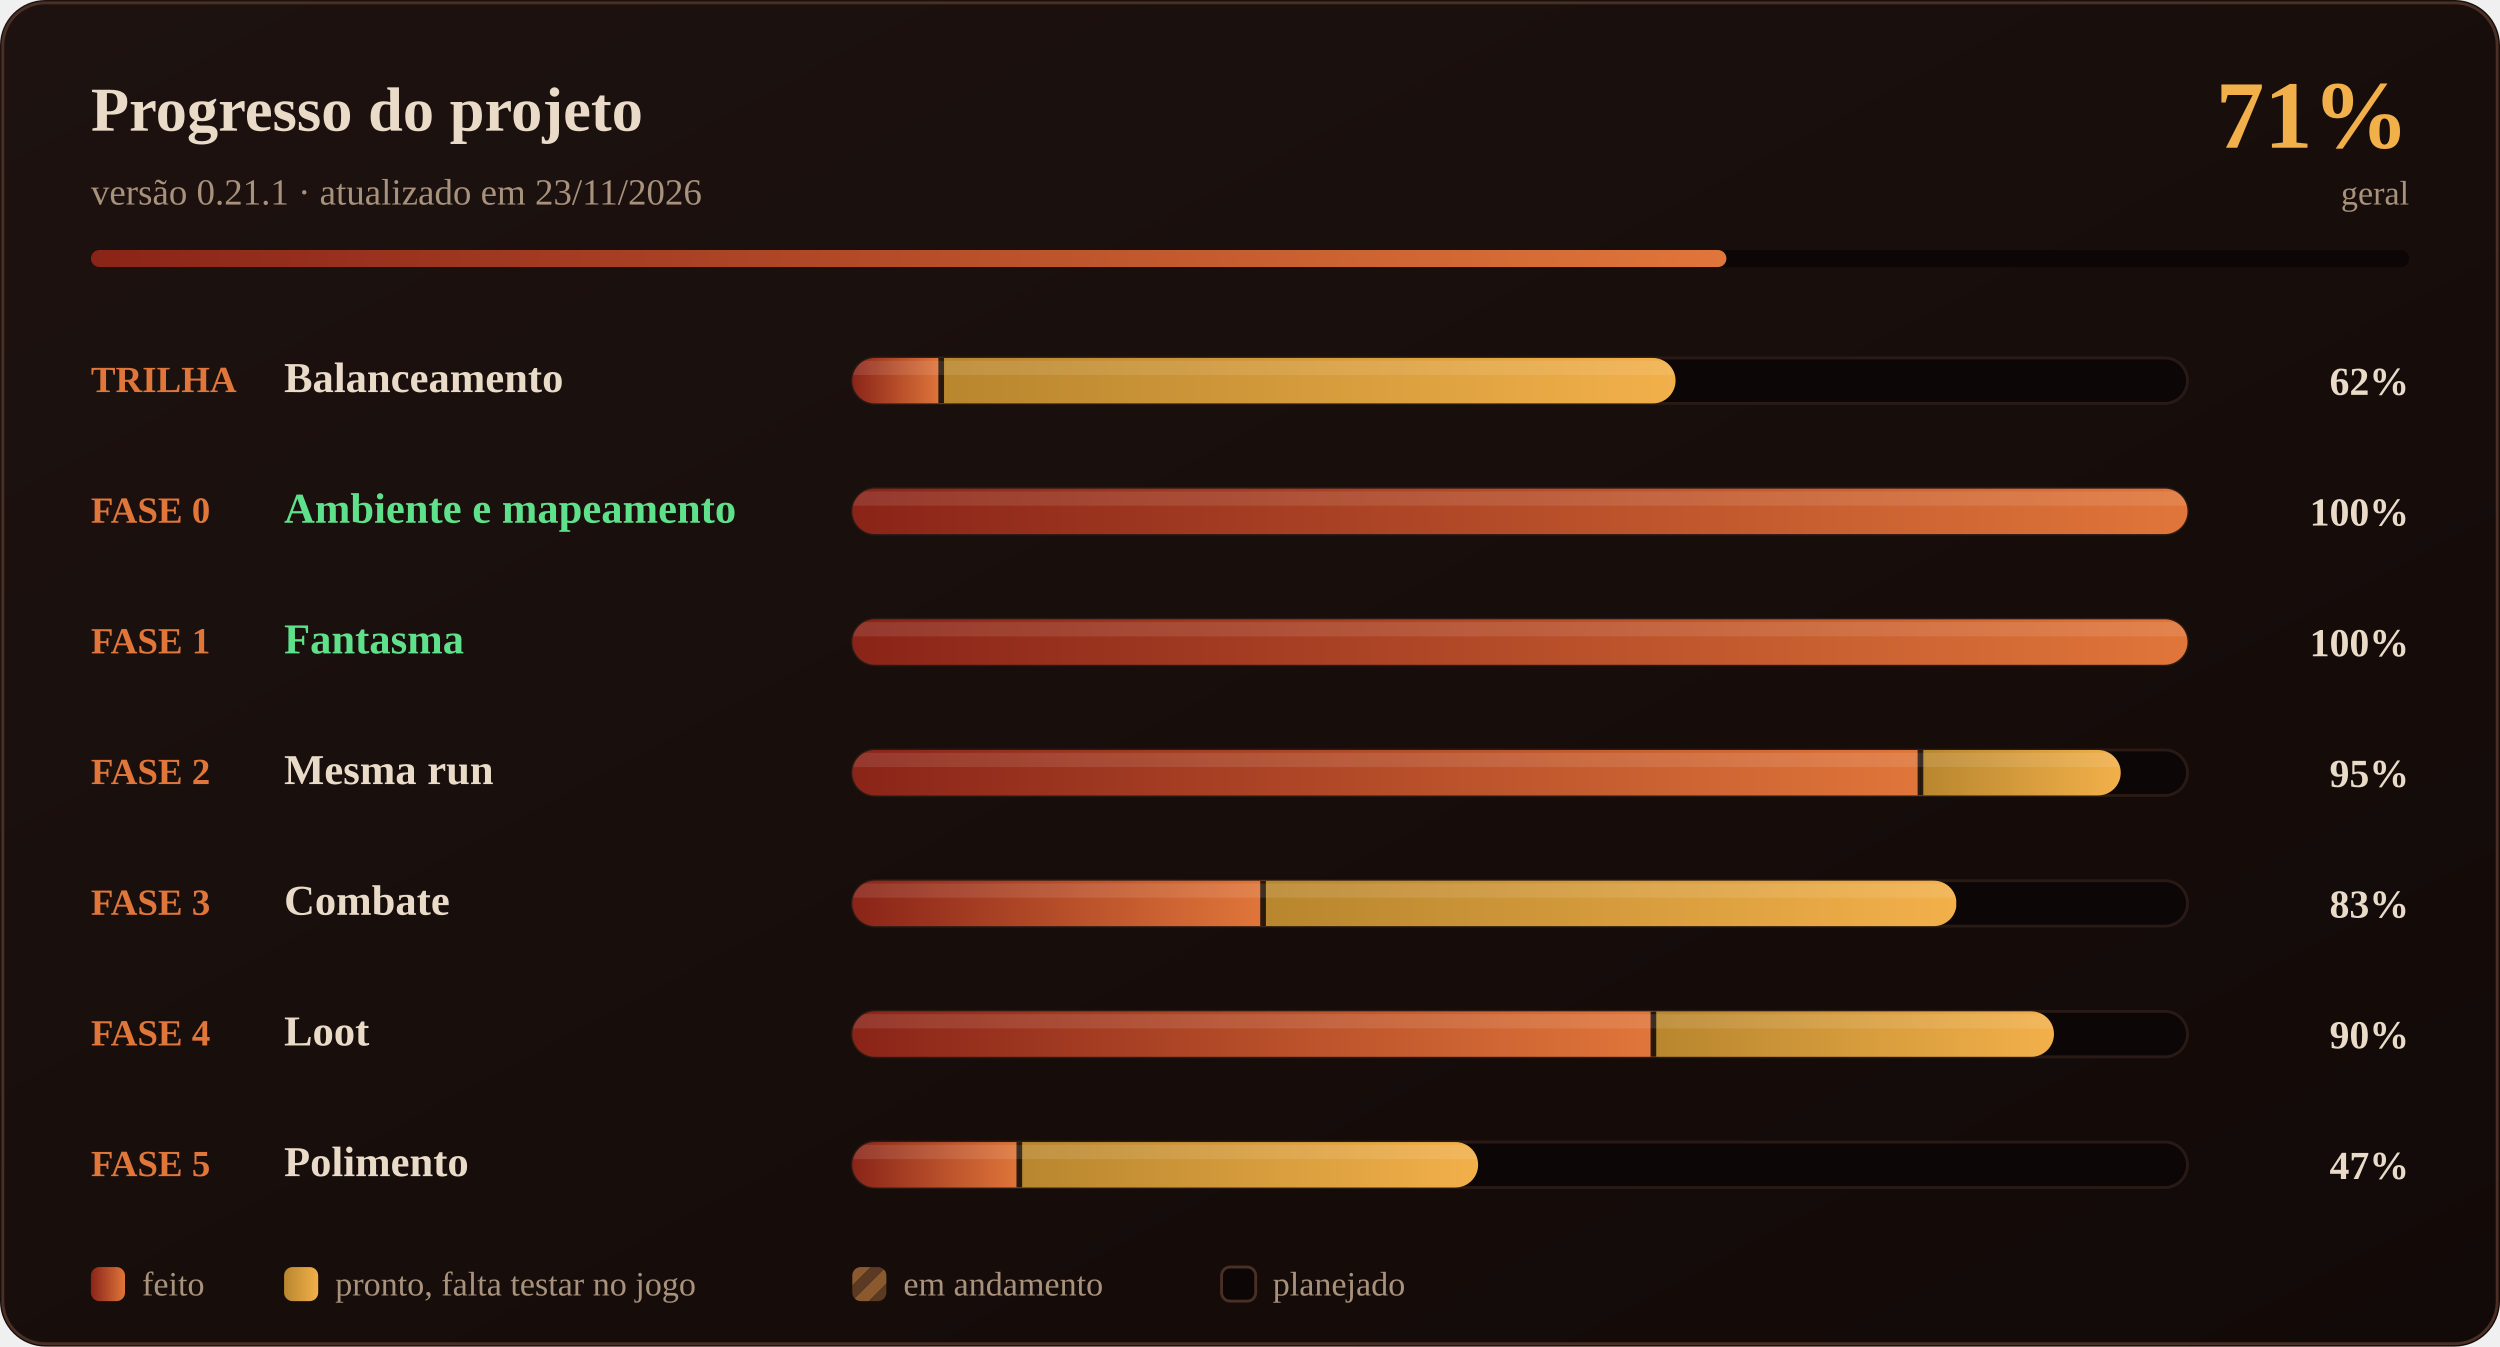
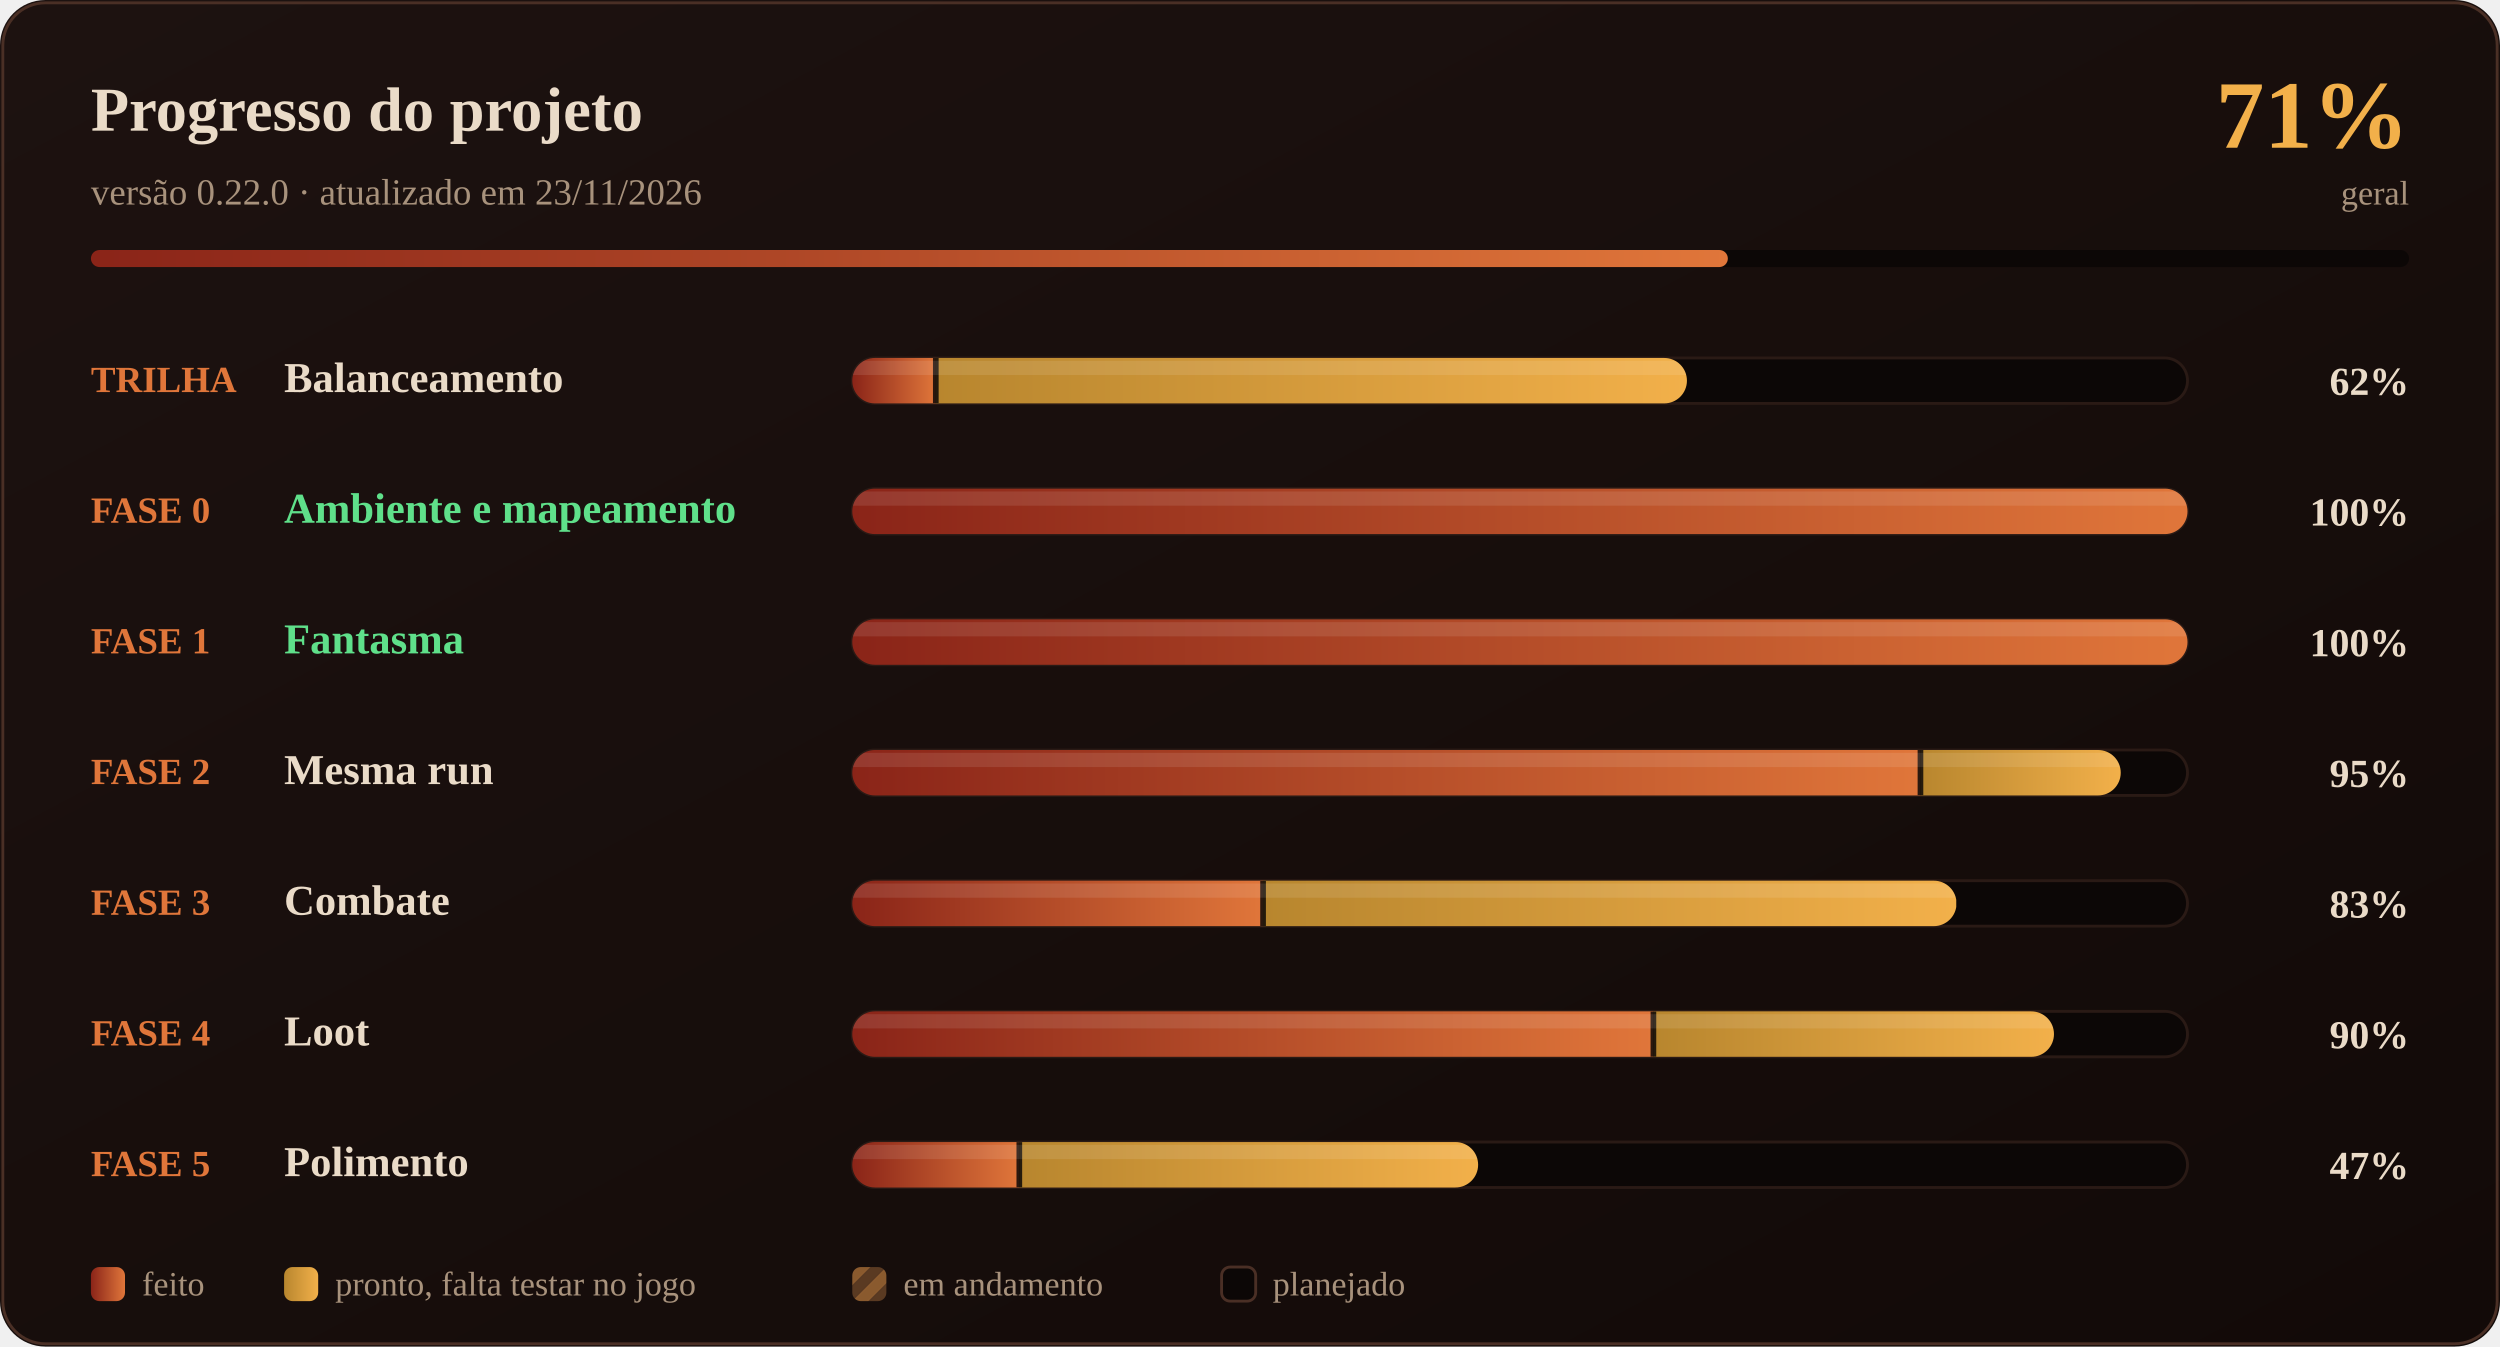
<svg xmlns="http://www.w3.org/2000/svg" width="880" height="474" viewBox="0 0 880 474" font-family="Georgia, 'Times New Roman', serif">
  <defs>
    <linearGradient id="fundo" x1="0" y1="0" x2="1" y2="1">
      <stop offset="0" stop-color="#1d1210" />
      <stop offset="1" stop-color="#120a08" />
    </linearGradient>
    <linearGradient id="fogo" x1="0" y1="0" x2="1" y2="0">
      <stop offset="0" stop-color="#8a2418" />
      <stop offset="1" stop-color="#e0763a" />
    </linearGradient>
    <linearGradient id="teste" x1="0" y1="0" x2="1" y2="0">
      <stop offset="0" stop-color="#b8862e" />
      <stop offset="1" stop-color="#f2b04a" />
    </linearGradient>
    <pattern id="andamento" width="8" height="8" patternUnits="userSpaceOnUse" patternTransform="rotate(45)">
      <rect width="8" height="8" fill="#5a3a22" />
      <rect width="4" height="8" fill="#8a5a2e" />
    </pattern>
  </defs>
  <rect width="880" height="474" rx="16" fill="url(#fundo)" />
  <rect x="1" y="1" width="878" height="472" rx="15" fill="none" stroke="#4a2f25" />
  <text x="32" y="46" fill="#eadbc8" font-size="22" font-weight="700">Progresso do projeto</text>
-   <text x="32" y="72" fill="#a8927c" font-size="13">versão 0.21.1 · atualizado em 23/11/2026</text>
+   <text x="32" y="72" fill="#a8927c" font-size="13">versão 0.22.0 · atualizado em 23/11/2026</text>
  <text x="848" y="52" fill="#f2b04a" font-size="34" font-weight="800" text-anchor="end">71%</text>
  <text x="848" y="72" fill="#a8927c" font-size="12" text-anchor="end">geral</text>
  <rect x="32" y="88" width="816" height="6" rx="3" fill="#0c0706" />
-   <rect x="32" y="88" width="575.7" height="6" rx="3" fill="url(#fogo)" />
+   <rect x="32" y="88" width="576.2" height="6" rx="3" fill="url(#fogo)" />
  <text x="32" y="138" fill="#e0763a" font-size="13" font-weight="700">TRILHA</text>
  <text x="100" y="138" fill="#eadbc8" font-size="15" font-weight="600">Balanceamento</text>
  <rect x="300" y="126" width="470" height="16" rx="8" fill="#0c0706" stroke="#2a1a15" />
  <clipPath id="barra0">
-     <rect x="300" y="126" width="289.8" height="16" rx="8" />
+     <rect x="300" y="126" width="293.8" height="16" rx="8" />
  </clipPath>
  <g clip-path="url(#barra0)">
-     <rect x="300.0" y="126" width="31.3" height="16" fill="url(#fogo)" />
-     <rect x="331.3" y="126" width="258.5" height="16" fill="url(#teste)" />
-     <rect x="330.3" y="126" width="2" height="16" fill="#0c0706" opacity="0.85" />
-     <rect x="300" y="127" width="289.8" height="5" fill="#fff" opacity="0.10" />
+     <rect x="300.0" y="126" width="29.4" height="16" fill="url(#fogo)" />
+     <rect x="329.4" y="126" width="264.4" height="16" fill="url(#teste)" />
+     <rect x="328.4" y="126" width="2" height="16" fill="#0c0706" opacity="0.85" />
+     <rect x="300" y="127" width="293.8" height="5" fill="#fff" opacity="0.10" />
  </g>
  <text x="848" y="139" fill="#eadbc8" font-size="14" font-weight="700" text-anchor="end">62%</text>
  <text x="32" y="184" fill="#e0763a" font-size="13" font-weight="700">FASE 0</text>
  <text x="100" y="184" fill="#5fe08a" font-size="15" font-weight="600">Ambiente e mapeamento</text>
  <rect x="300" y="172" width="470" height="16" rx="8" fill="#0c0706" stroke="#2a1a15" />
  <clipPath id="barra1">
    <rect x="300" y="172" width="470.0" height="16" rx="8" />
  </clipPath>
  <g clip-path="url(#barra1)">
    <rect x="300.0" y="172" width="470.0" height="16" fill="url(#fogo)" />
    <rect x="300" y="173" width="470.0" height="5" fill="#fff" opacity="0.10" />
  </g>
  <text x="848" y="185" fill="#eadbc8" font-size="14" font-weight="700" text-anchor="end">100%</text>
  <text x="32" y="230" fill="#e0763a" font-size="13" font-weight="700">FASE 1</text>
  <text x="100" y="230" fill="#5fe08a" font-size="15" font-weight="600">Fantasma</text>
  <rect x="300" y="218" width="470" height="16" rx="8" fill="#0c0706" stroke="#2a1a15" />
  <clipPath id="barra2">
    <rect x="300" y="218" width="470.0" height="16" rx="8" />
  </clipPath>
  <g clip-path="url(#barra2)">
    <rect x="300.0" y="218" width="470.0" height="16" fill="url(#fogo)" />
    <rect x="300" y="219" width="470.0" height="5" fill="#fff" opacity="0.10" />
  </g>
  <text x="848" y="231" fill="#eadbc8" font-size="14" font-weight="700" text-anchor="end">100%</text>
  <text x="32" y="276" fill="#e0763a" font-size="13" font-weight="700">FASE 2</text>
  <text x="100" y="276" fill="#eadbc8" font-size="15" font-weight="600">Mesma run</text>
  <rect x="300" y="264" width="470" height="16" rx="8" fill="#0c0706" stroke="#2a1a15" />
  <clipPath id="barra3">
    <rect x="300" y="264" width="446.5" height="16" rx="8" />
  </clipPath>
  <g clip-path="url(#barra3)">
    <rect x="300.0" y="264" width="376.0" height="16" fill="url(#fogo)" />
    <rect x="676.0" y="264" width="70.5" height="16" fill="url(#teste)" />
    <rect x="675.0" y="264" width="2" height="16" fill="#0c0706" opacity="0.85" />
    <rect x="300" y="265" width="446.5" height="5" fill="#fff" opacity="0.10" />
  </g>
  <text x="848" y="277" fill="#eadbc8" font-size="14" font-weight="700" text-anchor="end">95%</text>
  <text x="32" y="322" fill="#e0763a" font-size="13" font-weight="700">FASE 3</text>
  <text x="100" y="322" fill="#eadbc8" font-size="15" font-weight="600">Combate</text>
  <rect x="300" y="310" width="470" height="16" rx="8" fill="#0c0706" stroke="#2a1a15" />
  <clipPath id="barra4">
    <rect x="300" y="310" width="388.7" height="16" rx="8" />
  </clipPath>
  <g clip-path="url(#barra4)">
    <rect x="300.0" y="310" width="144.6" height="16" fill="url(#fogo)" />
    <rect x="444.6" y="310" width="244.0" height="16" fill="url(#teste)" />
    <rect x="443.6" y="310" width="2" height="16" fill="#0c0706" opacity="0.85" />
    <rect x="300" y="311" width="388.7" height="5" fill="#fff" opacity="0.10" />
  </g>
  <text x="848" y="323" fill="#eadbc8" font-size="14" font-weight="700" text-anchor="end">83%</text>
  <text x="32" y="368" fill="#e0763a" font-size="13" font-weight="700">FASE 4</text>
  <text x="100" y="368" fill="#eadbc8" font-size="15" font-weight="600">Loot</text>
  <rect x="300" y="356" width="470" height="16" rx="8" fill="#0c0706" stroke="#2a1a15" />
  <clipPath id="barra5">
    <rect x="300" y="356" width="423.0" height="16" rx="8" />
  </clipPath>
  <g clip-path="url(#barra5)">
    <rect x="300.0" y="356" width="282.0" height="16" fill="url(#fogo)" />
    <rect x="582.0" y="356" width="141.0" height="16" fill="url(#teste)" />
    <rect x="581.0" y="356" width="2" height="16" fill="#0c0706" opacity="0.85" />
    <rect x="300" y="357" width="423.0" height="5" fill="#fff" opacity="0.10" />
  </g>
  <text x="848" y="369" fill="#eadbc8" font-size="14" font-weight="700" text-anchor="end">90%</text>
  <text x="32" y="414" fill="#e0763a" font-size="13" font-weight="700">FASE 5</text>
  <text x="100" y="414" fill="#eadbc8" font-size="15" font-weight="600">Polimento</text>
  <rect x="300" y="402" width="470" height="16" rx="8" fill="#0c0706" stroke="#2a1a15" />
  <clipPath id="barra6">
    <rect x="300" y="402" width="220.3" height="16" rx="8" />
  </clipPath>
  <g clip-path="url(#barra6)">
    <rect x="300.0" y="402" width="58.8" height="16" fill="url(#fogo)" />
    <rect x="358.8" y="402" width="161.6" height="16" fill="url(#teste)" />
    <rect x="357.8" y="402" width="2" height="16" fill="#0c0706" opacity="0.85" />
    <rect x="300" y="403" width="220.3" height="5" fill="#fff" opacity="0.10" />
  </g>
  <text x="848" y="415" fill="#eadbc8" font-size="14" font-weight="700" text-anchor="end">47%</text>
  <rect x="32" y="446" width="12" height="12" rx="3" fill="url(#fogo)" />
  <text x="50" y="456" fill="#a8927c" font-size="12">feito</text>
  <rect x="100" y="446" width="12" height="12" rx="3" fill="url(#teste)" />
  <text x="118" y="456" fill="#a8927c" font-size="12">pronto, falta testar no jogo</text>
  <rect x="300" y="446" width="12" height="12" rx="3" fill="url(#andamento)" />
  <text x="318" y="456" fill="#a8927c" font-size="12">em andamento</text>
  <rect x="430" y="446" width="12" height="12" rx="3" fill="#0c0706" stroke="#4a2f25" />
  <text x="448" y="456" fill="#a8927c" font-size="12">planejado</text>
</svg>
